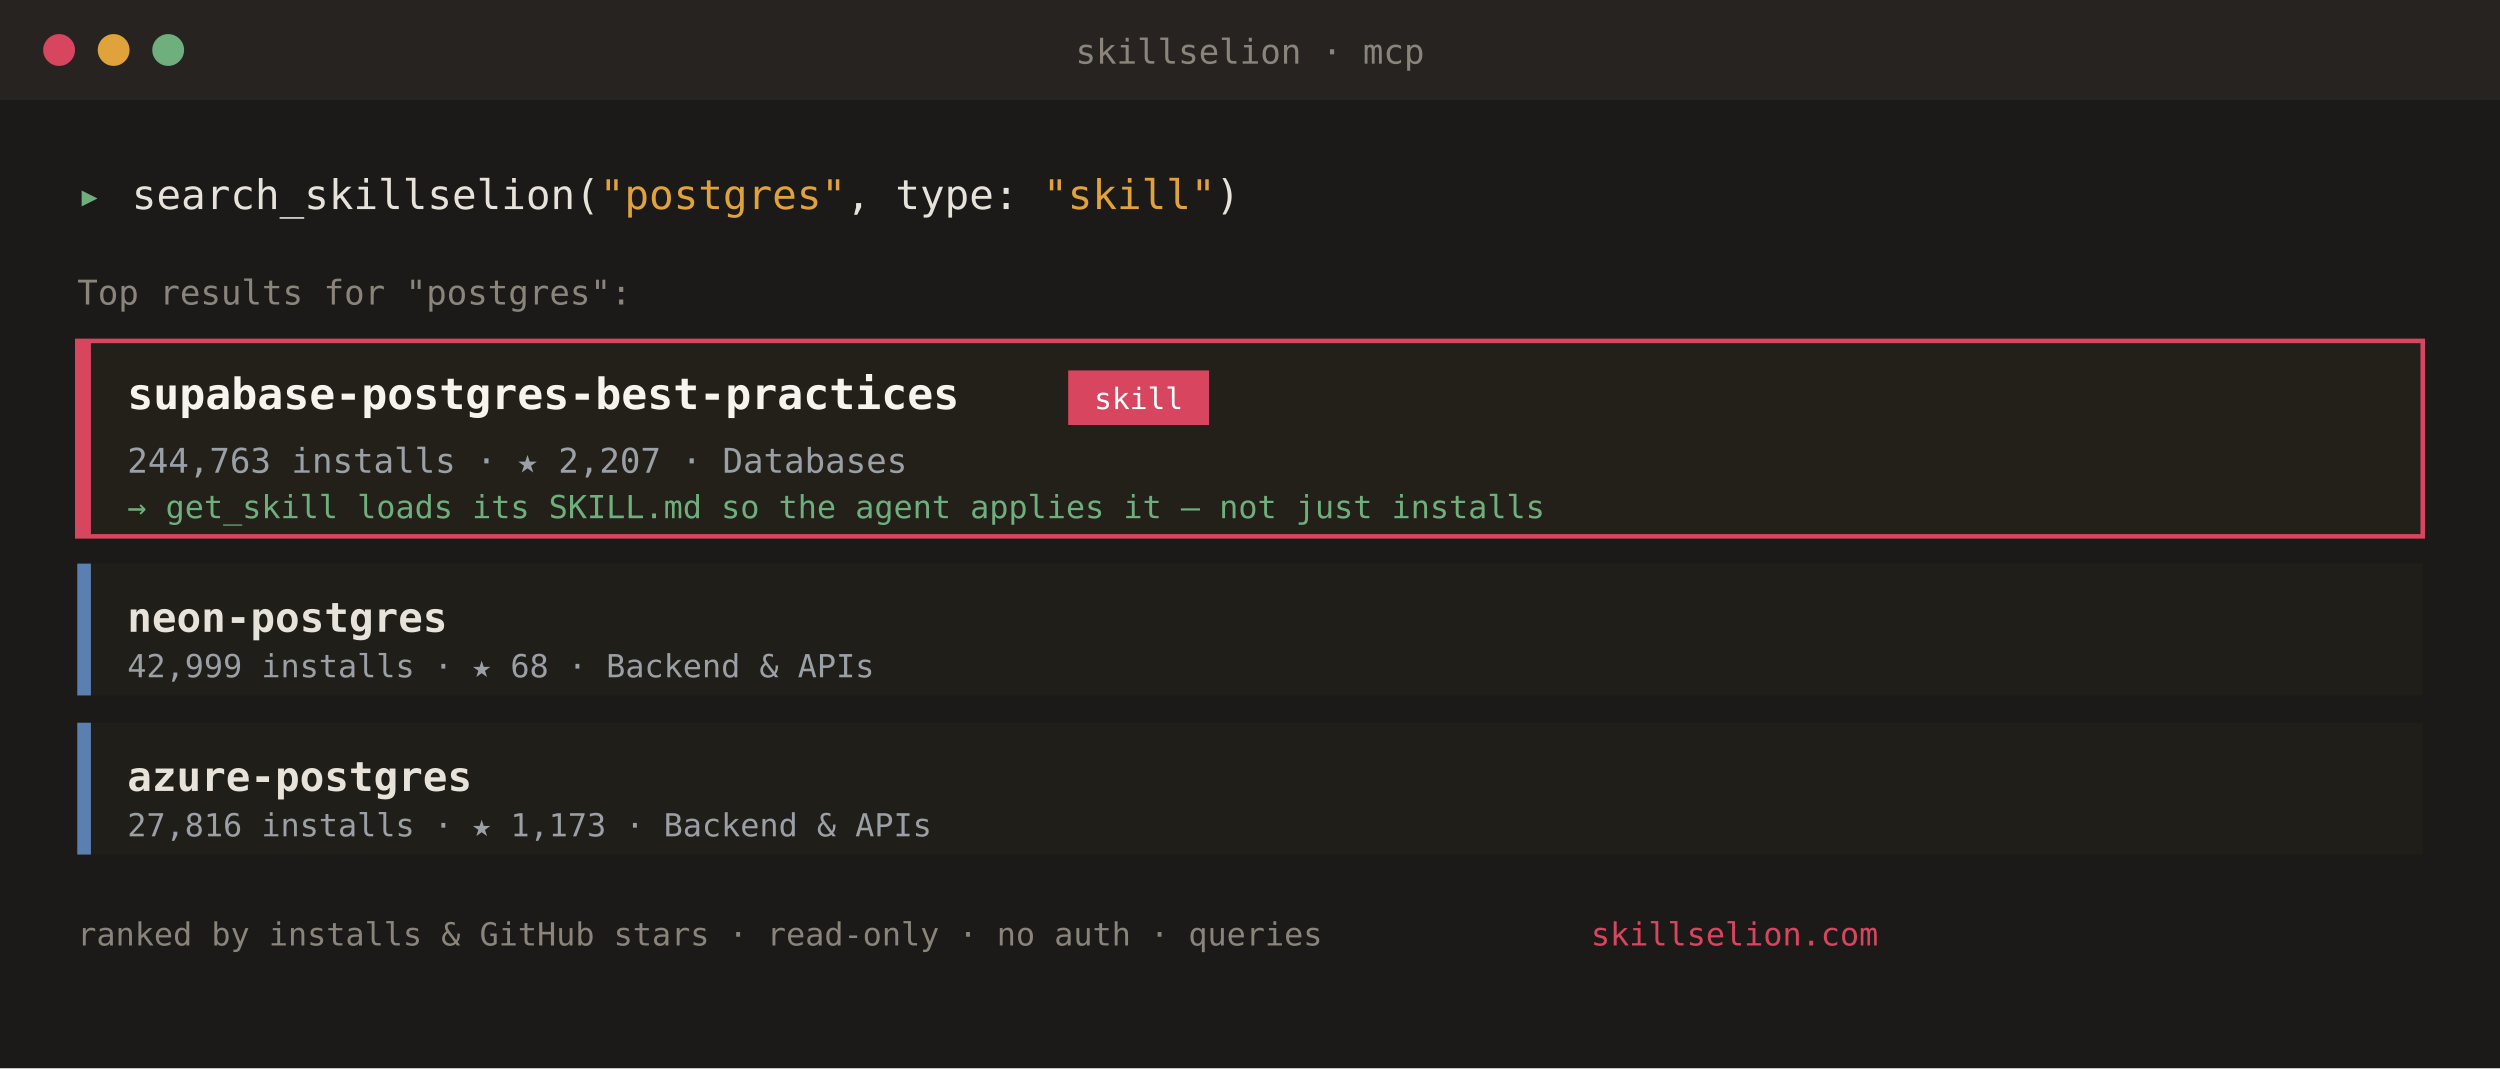
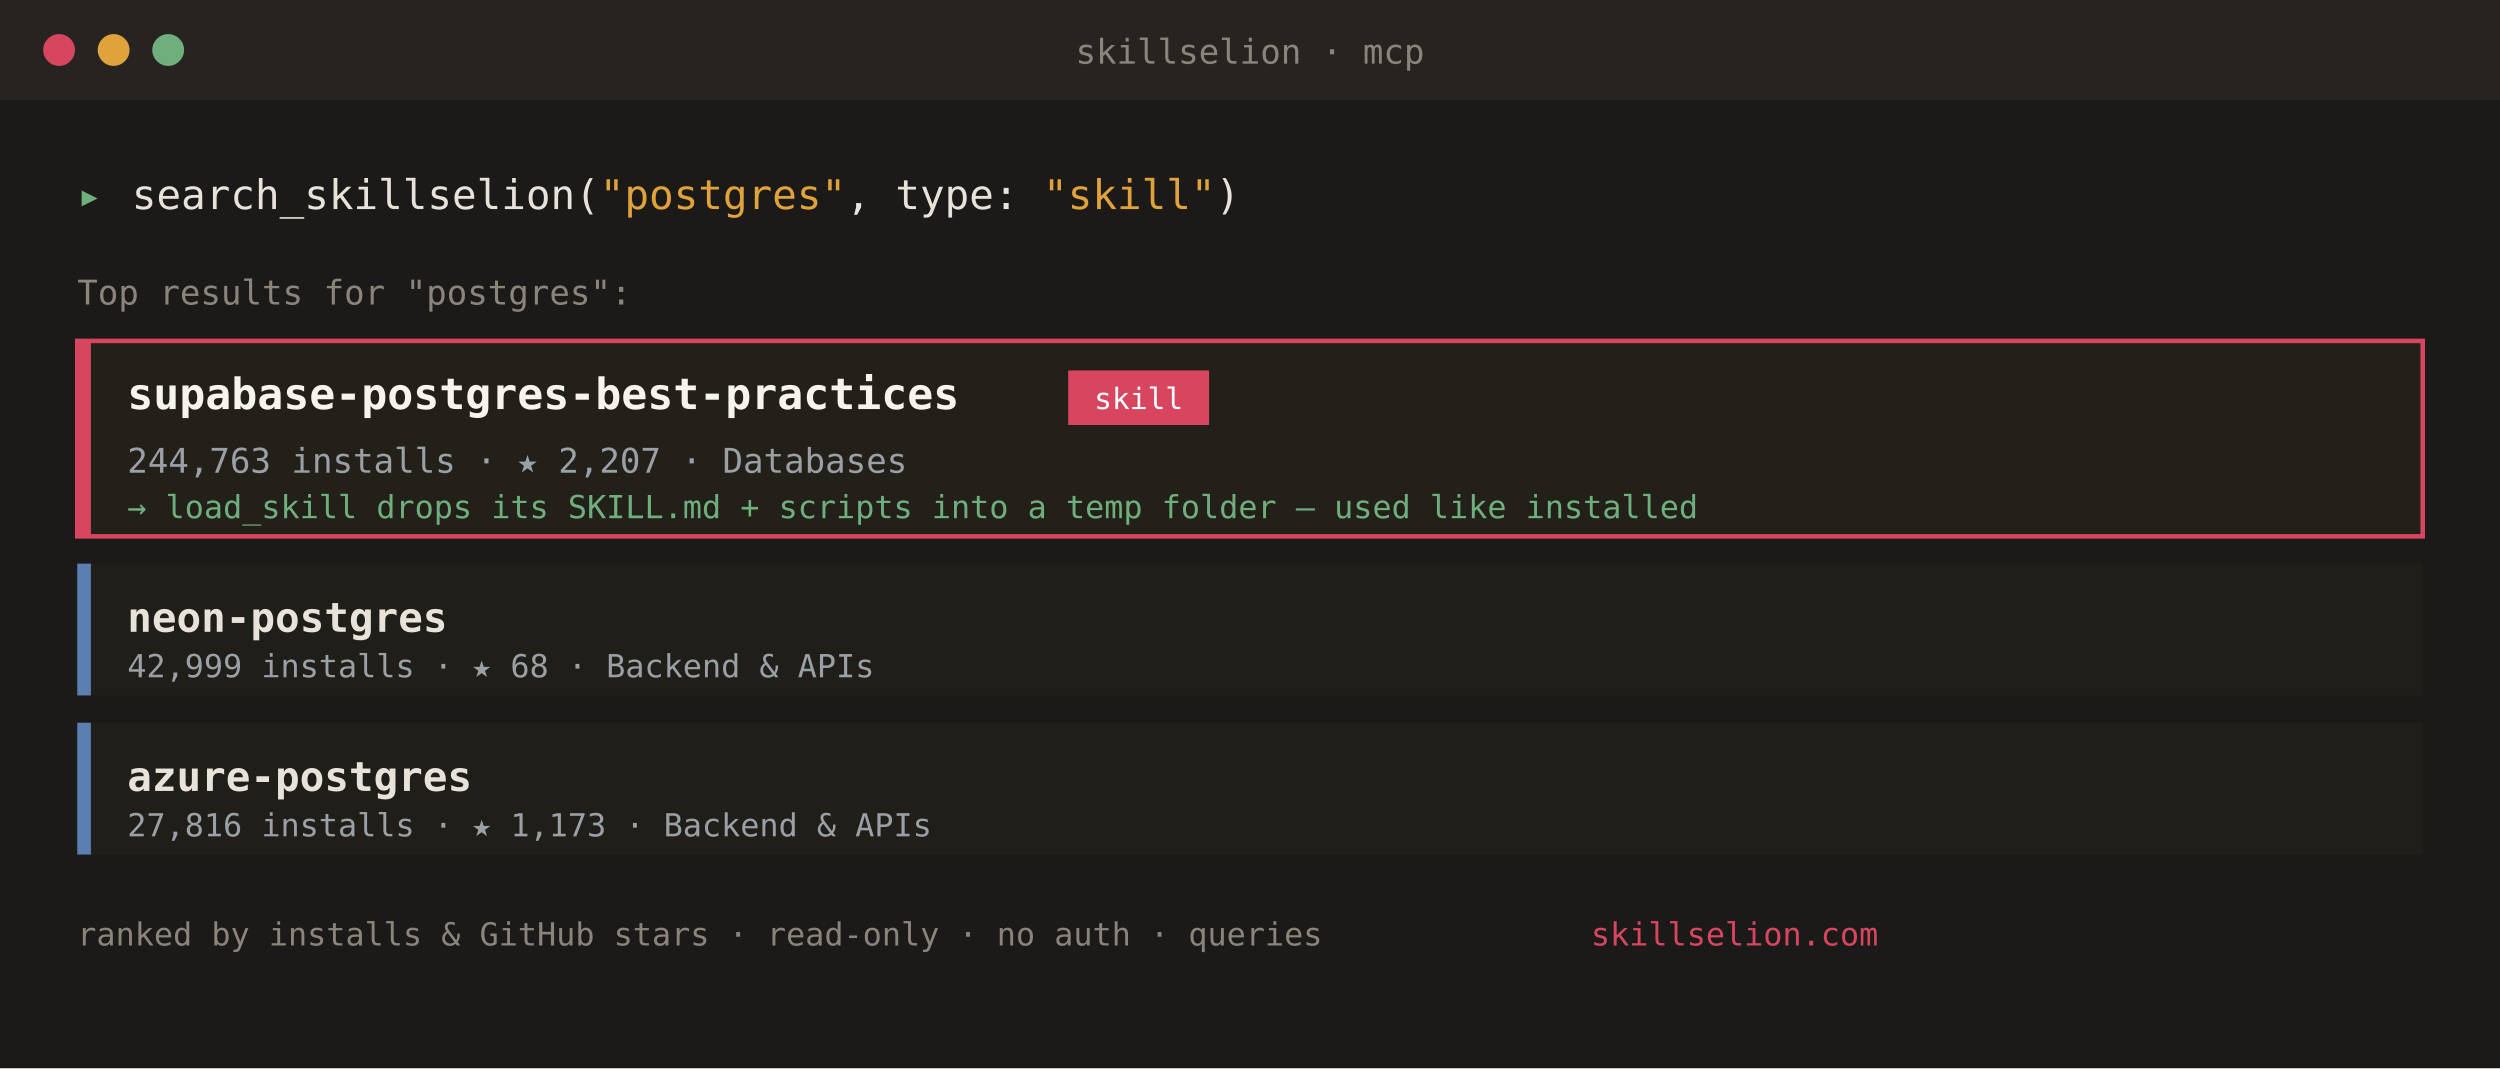
<svg xmlns="http://www.w3.org/2000/svg" width="1100" height="470" viewBox="0 0 1100 470" fill="none" role="img" aria-label="search_skillselion demo">
  <rect width="1100" height="470" fill="#1b1a18" />
  <rect x="0" y="0" width="1100" height="44" fill="#262320" />
  <circle cx="26" cy="22" r="7" fill="#d8455f" />
  <circle cx="50" cy="22" r="7" fill="#e0a23a" />
  <circle cx="74" cy="22" r="7" fill="#6fae7d" />
  <text x="550" y="28" font-family="ui-monospace,'JetBrains Mono',monospace" font-size="15" fill="#8a847b" text-anchor="middle">skillselion · mcp</text>
  <g font-family="ui-monospace,'JetBrains Mono',monospace" font-size="18">
    <text x="34" y="92" fill="#6fae7d">▸</text>
    <text x="58" y="92" fill="#e8e3da">search_skillselion(<tspan fill="#e0a23a">"postgres"</tspan>, type: <tspan fill="#e0a23a">"skill"</tspan>)</text>
    <text x="34" y="134" fill="#8a847b" font-size="15">Top results for "postgres":</text>
    <rect x="34" y="150" width="1032" height="86" fill="#222019" stroke="#d8455f" stroke-width="2" />
    <rect x="34" y="150" width="6" height="86" fill="#d8455f" />
    <text x="56" y="180" fill="#f7f4ef" font-size="19" font-weight="700">supabase-postgres-best-practices</text>
    <rect x="470" y="163" width="62" height="24" fill="#d8455f" />
    <text x="501" y="180" fill="#fff" font-size="13" text-anchor="middle">skill</text>
    <text x="56" y="208" fill="#9aa0a6" font-size="15">244,763 installs · ★ 2,207 · Databases</text>
-     <text x="56" y="228" fill="#6fae7d" font-size="14">→ get_skill loads its SKILL.md so the agent applies it — not just installs</text>
+     <text x="56" y="228" fill="#6fae7d" font-size="14">→ load_skill drops its SKILL.md + scripts into a temp folder — used like installed</text>
    <rect x="34" y="248" width="1032" height="58" fill="#201e18" />
    <rect x="34" y="248" width="6" height="58" fill="#5b7fb0" />
    <text x="56" y="278" fill="#e8e3da" font-size="18" font-weight="600">neon-postgres</text>
    <text x="56" y="298" fill="#9aa0a6" font-size="14">42,999 installs · ★ 68 · Backend &amp; APIs</text>
    <rect x="34" y="318" width="1032" height="58" fill="#201e18" />
    <rect x="34" y="318" width="6" height="58" fill="#5b7fb0" />
    <text x="56" y="348" fill="#e8e3da" font-size="18" font-weight="600">azure-postgres</text>
    <text x="56" y="368" fill="#9aa0a6" font-size="14">27,816 installs · ★ 1,173 · Backend &amp; APIs</text>
    <text x="34" y="416" fill="#8a847b" font-size="14">ranked by installs &amp; GitHub stars · read-only · no auth · queries</text>
    <text x="700" y="416" fill="#d8455f" font-size="14">skillselion.com</text>
  </g>
</svg>
